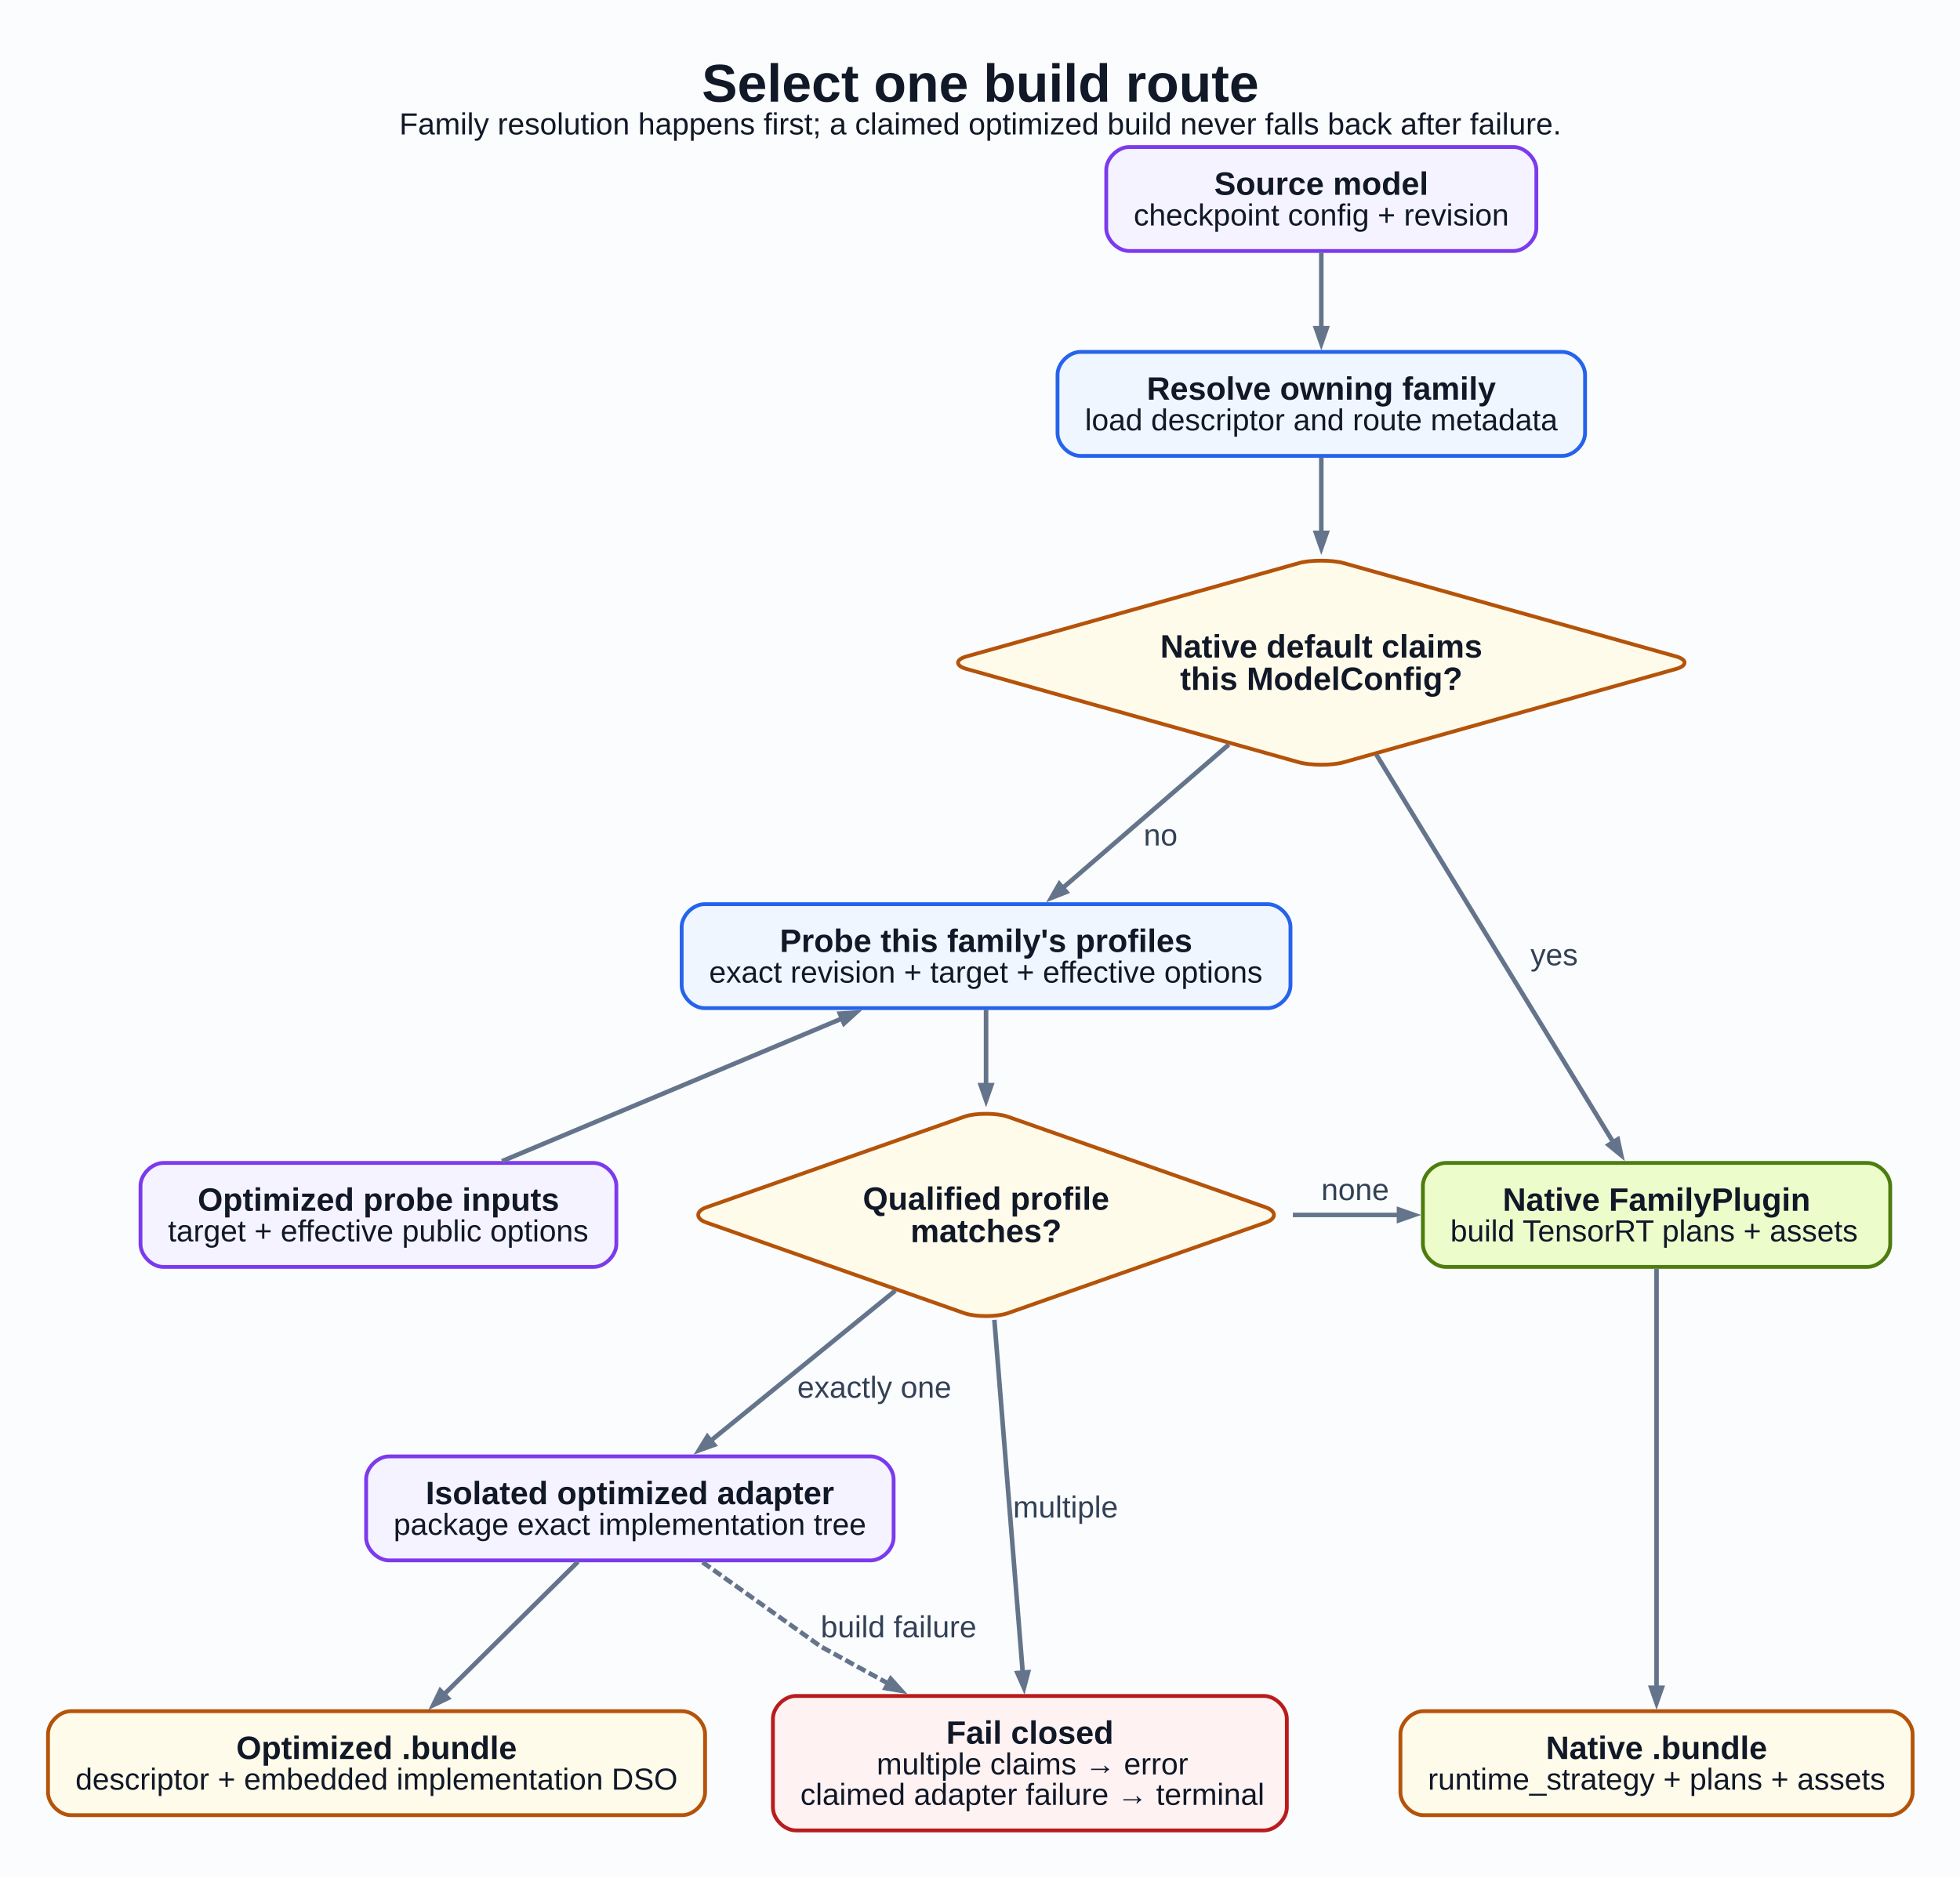
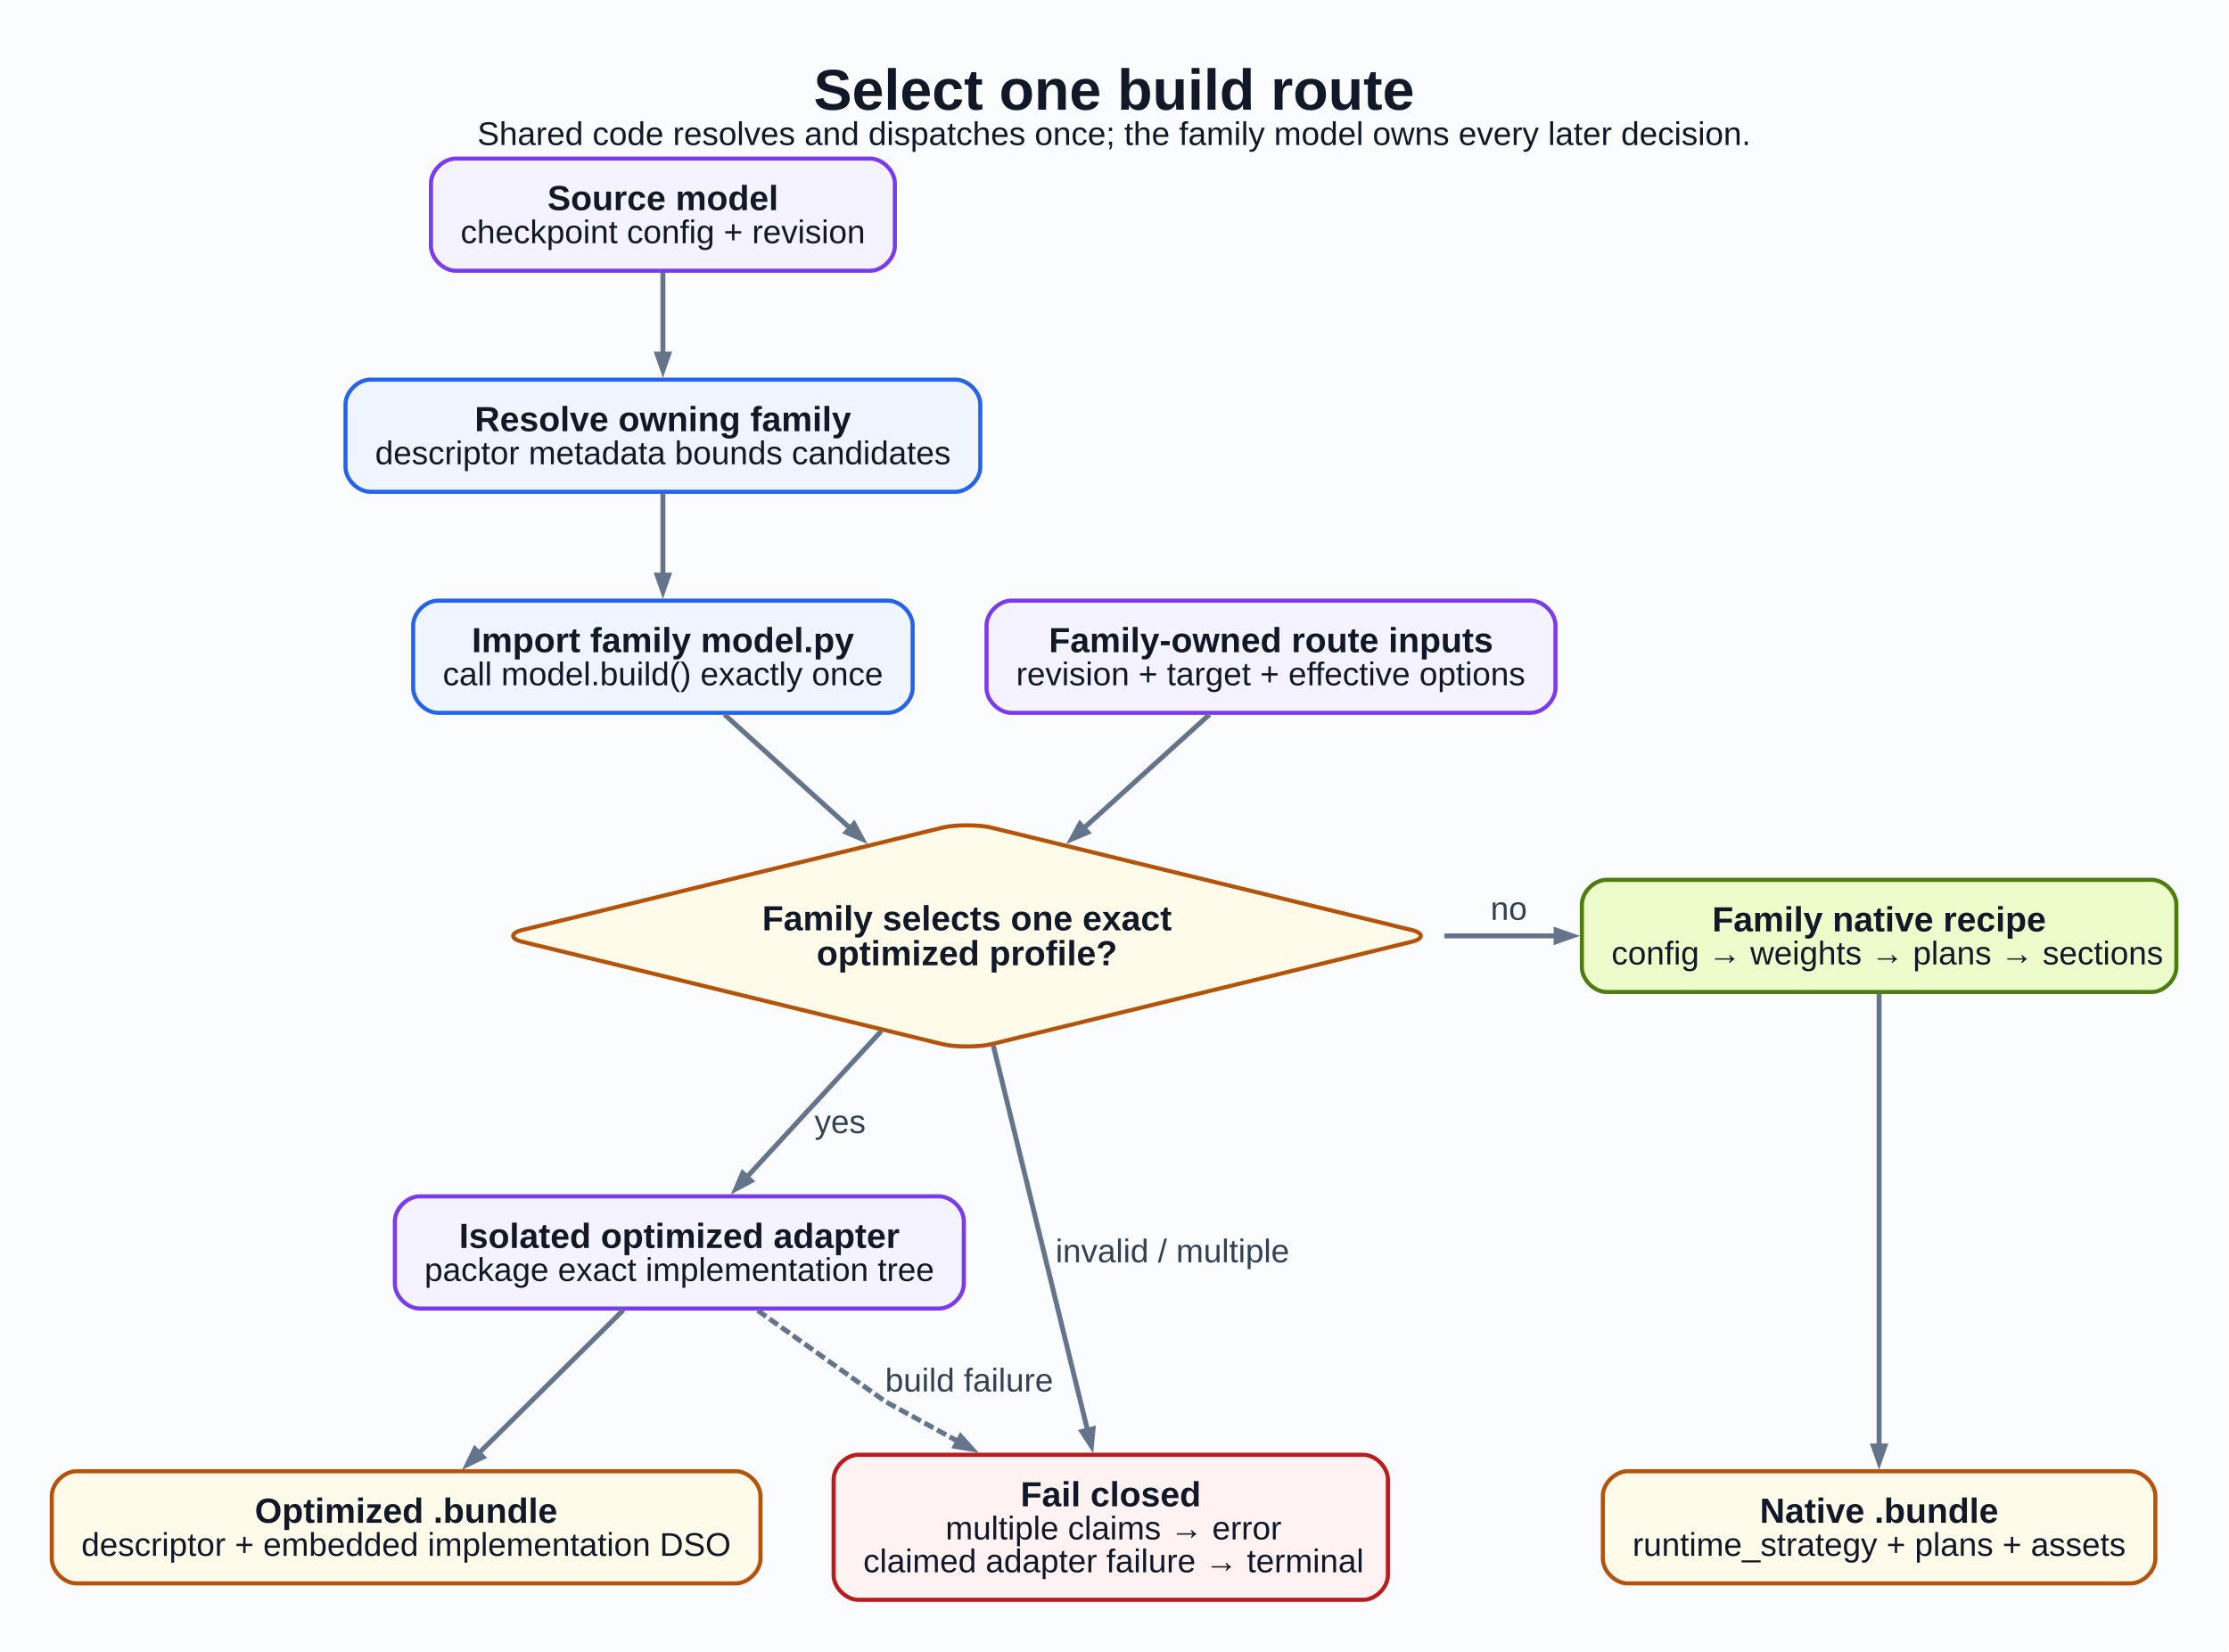
- <svg xmlns="http://www.w3.org/2000/svg" width="1029" height="986" role="img" aria-labelledby="architecture-build-route-selection-svg-title architecture-build-route-selection-svg-description" preserveAspectRatio="xMidYMid meet" viewBox="0.00 0.00 1029.00 986.00">
-   <g id="graph0" class="graph" transform="scale(1 1) rotate(0) translate(25.2 961.2)">
-     <polygon fill="#fbfcfe" stroke="none" points="-25.2,25.2 -25.2,-961.2 1004.14,-961.2 1004.14,25.2 -25.2,25.2" />
-     <text xml:space="preserve" text-anchor="start" x="343.23" y="-907.8" font-family="Arial" font-weight="bold" font-size="28.00" fill="#111827">Select one build route</text>
-     <text xml:space="preserve" text-anchor="start" x="184.44" y="-890.6" font-family="Arial" font-size="16.00" fill="#111827">Family resolution happens first; a claimed optimized build never falls back after failure.</text>
+ <svg xmlns="http://www.w3.org/2000/svg" width="1085" height="804" role="img" aria-labelledby="architecture-build-route-selection-svg-title architecture-build-route-selection-svg-description" preserveAspectRatio="xMidYMid meet" viewBox="0.00 0.00 1085.00 804.00">
+   <g id="graph0" class="graph" transform="scale(1 1) rotate(0) translate(25.2 778.8)">
+     <polygon fill="#fbfcfe" stroke="none" points="-25.2,25.2 -25.2,-778.8 1059.37,-778.8 1059.37,25.2 -25.2,25.2" />
+     <text xml:space="preserve" text-anchor="start" x="370.84" y="-725.4" font-family="Arial" font-weight="bold" font-size="28.00" fill="#111827">Select one build route</text>
+     <text xml:space="preserve" text-anchor="start" x="207.14" y="-708.2" font-family="Arial" font-size="16.00" fill="#111827">Shared code resolves and dispatches once; the family model owns every later decision.</text>
    <g id="node1" class="node">
-       <path fill="#f5f3ff" stroke="#7c3aed" stroke-width="2" d="M769.38,-884C769.38,-884 567.58,-884 567.58,-884 561.58,-884 555.58,-878 555.58,-872 555.58,-872 555.58,-841.4 555.58,-841.4 555.58,-835.4 561.58,-829.4 567.58,-829.4 567.58,-829.4 769.38,-829.4 769.38,-829.4 775.38,-829.4 781.38,-835.4 781.38,-841.4 781.38,-841.4 781.38,-872 781.38,-872 781.38,-878 775.38,-884 769.38,-884" />
-       <text xml:space="preserve" text-anchor="start" x="612.27" y="-858.9" font-family="Arial" font-weight="bold" font-size="17.00" fill="#111827">Source model</text>
-       <text xml:space="preserve" text-anchor="start" x="569.98" y="-842.8" font-family="Arial" font-size="16.00" fill="#111827">checkpoint config + revision</text>
+       <path fill="#f5f3ff" stroke="#7c3aed" stroke-width="2" d="M398.38,-701.6C398.38,-701.6 196.58,-701.6 196.58,-701.6 190.58,-701.6 184.58,-695.6 184.58,-689.6 184.58,-689.6 184.58,-659 184.58,-659 184.58,-653 190.58,-647 196.58,-647 196.58,-647 398.38,-647 398.38,-647 404.38,-647 410.38,-653 410.38,-659 410.38,-659 410.38,-689.6 410.38,-689.6 410.38,-695.6 404.38,-701.6 398.38,-701.6" />
+       <text xml:space="preserve" text-anchor="start" x="241.27" y="-676.5" font-family="Arial" font-weight="bold" font-size="17.00" fill="#111827">Source model</text>
+       <text xml:space="preserve" text-anchor="start" x="198.98" y="-660.4" font-family="Arial" font-size="16.00" fill="#111827">checkpoint config + revision</text>
    </g>
    <g id="node2" class="node">
-       <path fill="#eff6ff" stroke="#2563eb" stroke-width="2" d="M794.96,-776.4C794.96,-776.4 542,-776.4 542,-776.4 536,-776.4 530,-770.4 530,-764.4 530,-764.4 530,-733.8 530,-733.8 530,-727.8 536,-721.8 542,-721.8 542,-721.8 794.96,-721.8 794.96,-721.8 800.96,-721.8 806.96,-727.8 806.96,-733.8 806.96,-733.8 806.96,-764.4 806.96,-764.4 806.96,-770.4 800.96,-776.4 794.96,-776.4" />
-       <text xml:space="preserve" text-anchor="start" x="576.85" y="-751.3" font-family="Arial" font-weight="bold" font-size="17.00" fill="#111827">Resolve owning family</text>
-       <text xml:space="preserve" text-anchor="start" x="544.4" y="-735.2" font-family="Arial" font-size="16.00" fill="#111827">load descriptor and route metadata</text>
+       <path fill="#eff6ff" stroke="#2563eb" stroke-width="2" d="M439.97,-594C439.97,-594 154.99,-594 154.99,-594 148.99,-594 142.99,-588 142.99,-582 142.99,-582 142.99,-551.4 142.99,-551.4 142.99,-545.4 148.99,-539.4 154.99,-539.4 154.99,-539.4 439.97,-539.4 439.97,-539.4 445.97,-539.4 451.97,-545.4 451.97,-551.4 451.97,-551.4 451.97,-582 451.97,-582 451.97,-588 445.97,-594 439.97,-594" />
+       <text xml:space="preserve" text-anchor="start" x="205.85" y="-568.9" font-family="Arial" font-weight="bold" font-size="17.00" fill="#111827">Resolve owning family</text>
+       <text xml:space="preserve" text-anchor="start" x="157.39" y="-552.8" font-family="Arial" font-size="16.00" fill="#111827">descriptor metadata bounds candidates</text>
    </g>
    <g id="edge1" class="edge">
-       <path fill="none" stroke="#64748b" stroke-width="2.4" d="M668.48,-828.51C668.48,-816.31 668.48,-801.71 668.48,-788.44" />
-       <polygon fill="#64748b" stroke="#64748b" stroke-width="2.4" points="671.28,-788.83 668.48,-780.83 665.68,-788.83 671.28,-788.83" />
+       <path fill="none" stroke="#64748b" stroke-width="2.4" d="M297.48,-646.11C297.48,-633.91 297.48,-619.31 297.48,-606.04" />
+       <polygon fill="#64748b" stroke="#64748b" stroke-width="2.4" points="300.28,-606.43 297.48,-598.43 294.68,-606.43 300.28,-606.43" />
    </g>
    <g id="node3" class="node">
-       <path fill="#fffbeb" stroke="#b45309" stroke-width="2" d="M656.93,-665.55C656.93,-665.55 482.11,-616.45 482.11,-616.45 476.34,-614.82 476.34,-611.58 482.11,-609.95 482.11,-609.95 656.93,-560.85 656.93,-560.85 662.71,-559.22 674.26,-559.22 680.03,-560.85 680.03,-560.85 854.85,-609.95 854.85,-609.95 860.63,-611.58 860.63,-614.82 854.85,-616.45 854.85,-616.45 680.03,-665.55 680.03,-665.55 674.26,-667.18 662.71,-667.18 656.93,-665.55" />
-       <text xml:space="preserve" text-anchor="start" x="583.92" y="-615.9" font-family="Arial" font-weight="bold" font-size="17.00" fill="#111827">Native default claims</text>
-       <text xml:space="preserve" text-anchor="start" x="594.36" y="-598.9" font-family="Arial" font-weight="bold" font-size="17.00" fill="#111827">this ModelConfig?</text>
+       <path fill="#eff6ff" stroke="#2563eb" stroke-width="2" d="M407.04,-486.4C407.04,-486.4 187.92,-486.4 187.92,-486.4 181.92,-486.4 175.92,-480.4 175.92,-474.4 175.92,-474.4 175.92,-443.8 175.92,-443.8 175.92,-437.8 181.92,-431.8 187.92,-431.8 187.92,-431.8 407.04,-431.8 407.04,-431.8 413.04,-431.8 419.04,-437.8 419.04,-443.8 419.04,-443.8 419.04,-474.4 419.04,-474.4 419.04,-480.4 413.04,-486.4 407.04,-486.4" />
+       <text xml:space="preserve" text-anchor="start" x="204.44" y="-461.3" font-family="Arial" font-weight="bold" font-size="17.00" fill="#111827">Import family model.py</text>
+       <text xml:space="preserve" text-anchor="start" x="190.32" y="-445.2" font-family="Arial" font-size="16.00" fill="#111827">call model.build() exactly once</text>
    </g>
    <g id="edge2" class="edge">
-       <path fill="none" stroke="#64748b" stroke-width="2.4" d="M668.48,-721C668.48,-709.37 668.48,-695.2 668.48,-681.04" />
-       <polygon fill="#64748b" stroke="#64748b" stroke-width="2.4" points="671.28,-681.37 668.48,-673.37 665.68,-681.37 671.28,-681.37" />
+       <path fill="none" stroke="#64748b" stroke-width="2.4" d="M297.48,-538.51C297.48,-526.31 297.48,-511.71 297.48,-498.44" />
+       <polygon fill="#64748b" stroke="#64748b" stroke-width="2.4" points="300.28,-498.83 297.48,-490.83 294.68,-498.83 300.28,-498.83" />
    </g>
    <g id="node5" class="node">
-       <path fill="#eff6ff" stroke="#2563eb" stroke-width="2" d="M640.3,-486.4C640.3,-486.4 344.67,-486.4 344.67,-486.4 338.67,-486.4 332.67,-480.4 332.67,-474.4 332.67,-474.4 332.67,-443.8 332.67,-443.8 332.67,-437.8 338.67,-431.8 344.67,-431.8 344.67,-431.8 640.3,-431.8 640.3,-431.8 646.3,-431.8 652.3,-437.8 652.3,-443.8 652.3,-443.8 652.3,-474.4 652.3,-474.4 652.3,-480.4 646.3,-486.4 640.3,-486.4" />
-       <text xml:space="preserve" text-anchor="start" x="384.18" y="-461.3" font-family="Arial" font-weight="bold" font-size="17.00" fill="#111827">Probe this family's profiles</text>
-       <text xml:space="preserve" text-anchor="start" x="347.07" y="-445.2" font-family="Arial" font-size="16.00" fill="#111827">exact revision + target + effective options</text>
+       <path fill="#fffbeb" stroke="#b45309" stroke-width="2" d="M433.82,-375.96C433.82,-375.96 228.96,-326.04 228.96,-326.04 223.13,-324.62 223.13,-321.78 228.96,-320.36 228.96,-320.36 433.82,-270.44 433.82,-270.44 439.65,-269.02 451.31,-269.02 457.14,-270.44 457.14,-270.44 662.01,-320.36 662.01,-320.36 667.84,-321.78 667.84,-324.62 662.01,-326.04 662.01,-326.04 457.14,-375.96 457.14,-375.96 451.31,-377.38 439.65,-377.38 433.82,-375.96" />
+       <text xml:space="preserve" text-anchor="start" x="345.79" y="-325.9" font-family="Arial" font-weight="bold" font-size="17.00" fill="#111827">Family selects one exact</text>
+       <text xml:space="preserve" text-anchor="start" x="372.29" y="-308.9" font-family="Arial" font-weight="bold" font-size="17.00" fill="#111827">optimized profile?</text>
+     </g>
+     <g id="edge3" class="edge">
+       <path fill="none" stroke="#64748b" stroke-width="2.4" d="M327.43,-431C345.03,-415.09 367.84,-394.44 388.72,-375.55" />
+       <polygon fill="#64748b" stroke="#64748b" stroke-width="2.4" points="390.48,-377.74 394.53,-370.3 386.72,-373.59 390.48,-377.74" />
+     </g>
+     <g id="node4" class="node">
+       <path fill="#f5f3ff" stroke="#7c3aed" stroke-width="2" d="M719.95,-486.4C719.95,-486.4 467.01,-486.4 467.01,-486.4 461.01,-486.4 455.01,-480.4 455.01,-474.4 455.01,-474.4 455.01,-443.8 455.01,-443.8 455.01,-437.8 461.01,-431.8 467.01,-431.8 467.01,-431.8 719.95,-431.8 719.95,-431.8 725.95,-431.8 731.95,-437.8 731.95,-443.8 731.95,-443.8 731.95,-474.4 731.95,-474.4 731.95,-480.4 725.95,-486.4 719.95,-486.4" />
+       <text xml:space="preserve" text-anchor="start" x="485.34" y="-461.3" font-family="Arial" font-weight="bold" font-size="17.00" fill="#111827">Family-owned route inputs</text>
+       <text xml:space="preserve" text-anchor="start" x="469.41" y="-445.2" font-family="Arial" font-size="16.00" fill="#111827">revision + target + effective options</text>
    </g>
    <g id="edge4" class="edge">
-       <path fill="none" stroke="#64748b" stroke-width="2.4" d="M619.92,-570.24C592.41,-546.46 558.41,-517.07 532.44,-494.64" />
-       <polygon fill="#64748b" stroke="#64748b" stroke-width="2.4" points="534.6,-492.8 526.72,-489.69 530.94,-497.04 534.6,-492.8" />
-       <text xml:space="preserve" text-anchor="middle" x="584.1" y="-517.2" font-family="Arial" font-size="16.00" fill="#334155">no</text>
+       <path fill="none" stroke="#64748b" stroke-width="2.4" d="M563.53,-431C545.94,-415.09 523.12,-394.44 502.24,-375.55" />
+       <polygon fill="#64748b" stroke="#64748b" stroke-width="2.4" points="504.25,-373.59 496.43,-370.3 500.49,-377.74 504.25,-373.59" />
+     </g>
+     <g id="node6" class="node">
+       <path fill="#ecfccb" stroke="#4d7c0f" stroke-width="2" d="M1022.17,-350.5C1022.17,-350.5 756.8,-350.5 756.8,-350.5 750.8,-350.5 744.8,-344.5 744.8,-338.5 744.8,-338.5 744.8,-307.9 744.8,-307.9 744.8,-301.9 750.8,-295.9 756.8,-295.9 756.8,-295.9 1022.17,-295.9 1022.17,-295.9 1028.17,-295.9 1034.17,-301.9 1034.17,-307.9 1034.17,-307.9 1034.17,-338.5 1034.17,-338.5 1034.17,-344.5 1028.17,-350.5 1022.17,-350.5" />
+       <text xml:space="preserve" text-anchor="start" x="808.22" y="-325.4" font-family="Arial" font-weight="bold" font-size="17.00" fill="#111827">Family native recipe</text>
+       <text xml:space="preserve" text-anchor="start" x="759.2" y="-309.3" font-family="Arial" font-size="16.00" fill="#111827">config → weights → plans → sections</text>
+     </g>
+     <g id="edge6" class="edge">
+       <path fill="none" stroke="#64748b" stroke-width="2.4" d="M677.88,-323.2C696.3,-323.2 714.62,-323.2 732.34,-323.2" />
+       <polygon fill="#64748b" stroke="#64748b" stroke-width="2.4" points="732.26,-326 740.26,-323.2 732.26,-320.4 732.26,-326" />
+       <text xml:space="preserve" text-anchor="middle" x="709.23" y="-331" font-family="Arial" font-size="16.00" fill="#334155">no</text>
    </g>
    <g id="node7" class="node">
-       <path fill="#ecfccb" stroke="#4d7c0f" stroke-width="2" d="M955.16,-350.5C955.16,-350.5 733.81,-350.5 733.81,-350.5 727.81,-350.5 721.81,-344.5 721.81,-338.5 721.81,-338.5 721.81,-307.9 721.81,-307.9 721.81,-301.9 727.81,-295.9 733.81,-295.9 733.81,-295.9 955.16,-295.9 955.16,-295.9 961.16,-295.9 967.16,-301.9 967.16,-307.9 967.16,-307.9 967.16,-338.5 967.16,-338.5 967.16,-344.5 961.16,-350.5 955.16,-350.5" />
-       <text xml:space="preserve" text-anchor="start" x="763.71" y="-325.4" font-family="Arial" font-weight="bold" font-size="17.00" fill="#111827">Native FamilyPlugin</text>
-       <text xml:space="preserve" text-anchor="start" x="736.21" y="-309.3" font-family="Arial" font-size="16.00" fill="#111827">build TensorRT plans + assets</text>
-     </g>
-     <g id="edge3" class="edge">
-       <path fill="none" stroke="#64748b" stroke-width="2.4" d="M697.35,-564.97C732.18,-507.97 790.02,-413.32 821.82,-361.29" />
-       <polygon fill="#64748b" stroke="#64748b" stroke-width="2.4" points="824.14,-362.86 825.92,-354.58 819.36,-359.94 824.14,-362.86" />
-       <text xml:space="preserve" text-anchor="middle" x="790.73" y="-454.3" font-family="Arial" font-size="16.00" fill="#334155">yes</text>
-     </g>
-     <g id="node4" class="node">
-       <path fill="#f5f3ff" stroke="#7c3aed" stroke-width="2" d="M286.39,-350.5C286.39,-350.5 60.57,-350.5 60.57,-350.5 54.57,-350.5 48.57,-344.5 48.57,-338.5 48.57,-338.5 48.57,-307.9 48.57,-307.9 48.57,-301.9 54.57,-295.9 60.57,-295.9 60.57,-295.9 286.39,-295.9 286.39,-295.9 292.39,-295.9 298.39,-301.9 298.39,-307.9 298.39,-307.9 298.39,-338.5 298.39,-338.5 298.39,-344.5 292.39,-350.5 286.39,-350.5" />
-       <text xml:space="preserve" text-anchor="start" x="78.57" y="-325.4" font-family="Arial" font-weight="bold" font-size="17.00" fill="#111827">Optimized probe inputs</text>
-       <text xml:space="preserve" text-anchor="start" x="62.97" y="-309.3" font-family="Arial" font-size="16.00" fill="#111827">target + effective public options</text>
-     </g>
-     <g id="edge5" class="edge">
-       <path fill="none" stroke="#64748b" stroke-width="2.4" d="M238.33,-351.42C290.05,-373.13 362.58,-403.57 416.93,-426.39" />
-       <polygon fill="#64748b" stroke="#64748b" stroke-width="2.4" points="415.73,-428.92 424.19,-429.44 417.9,-423.76 415.73,-428.92" />
-     </g>
-     <g id="node6" class="node">
-       <path fill="#fffbeb" stroke="#b45309" stroke-width="2" d="M481.16,-374.82C481.16,-374.82 345.6,-327.18 345.6,-327.18 339.94,-325.19 339.94,-321.21 345.6,-319.22 345.6,-319.22 481.16,-271.58 481.16,-271.58 486.82,-269.59 498.14,-269.59 503.8,-271.58 503.8,-271.58 639.36,-319.22 639.36,-319.22 645.02,-321.21 645.02,-325.19 639.36,-327.18 639.36,-327.18 503.8,-374.82 503.8,-374.82 498.14,-376.81 486.82,-376.81 481.16,-374.82" />
-       <text xml:space="preserve" text-anchor="start" x="427.78" y="-325.9" font-family="Arial" font-weight="bold" font-size="17.00" fill="#111827">Qualified profile</text>
-       <text xml:space="preserve" text-anchor="start" x="452.8" y="-308.9" font-family="Arial" font-weight="bold" font-size="17.00" fill="#111827">matches?</text>
-     </g>
-     <g id="edge6" class="edge">
-       <path fill="none" stroke="#64748b" stroke-width="2.4" d="M492.48,-431C492.48,-419.37 492.48,-405.2 492.48,-391.04" />
-       <polygon fill="#64748b" stroke="#64748b" stroke-width="2.4" points="495.28,-391.37 492.48,-383.37 489.68,-391.37 495.28,-391.37" />
-     </g>
-     <g id="edge8" class="edge">
-       <path fill="none" stroke="#64748b" stroke-width="2.4" d="M653.54,-323.2C672.2,-323.2 691.07,-323.2 709.33,-323.2" />
-       <polygon fill="#64748b" stroke="#64748b" stroke-width="2.4" points="709.28,-326 717.28,-323.2 709.28,-320.4 709.28,-326" />
-       <text xml:space="preserve" text-anchor="middle" x="686.25" y="-331" font-family="Arial" font-size="16.00" fill="#334155">none</text>
-     </g>
-     <g id="node8" class="node">
      <path fill="#f5f3ff" stroke="#7c3aed" stroke-width="2" d="M431.95,-196.4C431.95,-196.4 179.01,-196.4 179.01,-196.4 173.01,-196.4 167.01,-190.4 167.01,-184.4 167.01,-184.4 167.01,-153.8 167.01,-153.8 167.01,-147.8 173.01,-141.8 179.01,-141.8 179.01,-141.8 431.95,-141.8 431.95,-141.8 437.95,-141.8 443.95,-147.8 443.95,-153.8 443.95,-153.8 443.95,-184.4 443.95,-184.4 443.95,-190.4 437.95,-196.4 431.95,-196.4" />
      <text xml:space="preserve" text-anchor="start" x="198.27" y="-171.3" font-family="Arial" font-weight="bold" font-size="17.00" fill="#111827">Isolated optimized adapter</text>
      <text xml:space="preserve" text-anchor="start" x="181.41" y="-155.2" font-family="Arial" font-size="16.00" fill="#111827">package exact implementation tree</text>
    </g>
-     <g id="edge7" class="edge">
-       <path fill="none" stroke="#64748b" stroke-width="2.4" d="M444.81,-283.43C414.93,-259.12 376.76,-228.07 347.93,-204.62" />
-       <polygon fill="#64748b" stroke="#64748b" stroke-width="2.4" points="349.71,-202.46 341.73,-199.59 346.17,-206.81 349.71,-202.46" />
-       <text xml:space="preserve" text-anchor="middle" x="433.84" y="-227.2" font-family="Arial" font-size="16.00" fill="#334155">exactly one</text>
+     <g id="edge5" class="edge">
+       <path fill="none" stroke="#64748b" stroke-width="2.4" d="M403.86,-276.98C382.89,-254.2 357.83,-226.97 338.25,-205.7" />
+       <polygon fill="#64748b" stroke="#64748b" stroke-width="2.4" points="340.43,-203.94 332.96,-199.95 336.31,-207.73 340.43,-203.94" />
+       <text xml:space="preserve" text-anchor="middle" x="383.73" y="-227.2" font-family="Arial" font-size="16.00" fill="#334155">yes</text>
    </g>
-     <g id="node11" class="node">
+     <g id="node10" class="node">
      <path fill="#fef2f2" stroke="#b91c1c" stroke-width="2" d="M638.38,-70.6C638.38,-70.6 392.58,-70.6 392.58,-70.6 386.58,-70.6 380.58,-64.6 380.58,-58.6 380.58,-58.6 380.58,-12 380.58,-12 380.58,-6 386.58,0 392.58,0 392.58,0 638.38,0 638.38,0 644.38,0 650.38,-6 650.38,-12 650.38,-12 650.38,-58.6 650.38,-58.6 650.38,-64.6 644.38,-70.6 638.38,-70.6" />
      <text xml:space="preserve" text-anchor="start" x="471.55" y="-45.5" font-family="Arial" font-weight="bold" font-size="17.00" fill="#111827">Fail closed</text>
      <text xml:space="preserve" text-anchor="start" x="435.02" y="-29.4" font-family="Arial" font-size="16.00" fill="#111827">multiple claims → error</text>
      <text xml:space="preserve" text-anchor="start" x="394.98" y="-13.4" font-family="Arial" font-size="16.00" fill="#111827">claimed adapter failure → terminal</text>
    </g>
-     <g id="edge9" class="edge">
-       <path fill="none" stroke="#64748b" stroke-width="2.4" d="M496.84,-268.09C501.14,-214.58 507.66,-133.57 511.74,-82.86" />
-       <polygon fill="#64748b" stroke="#64748b" stroke-width="2.4" points="514.53,-83.1 512.38,-74.9 508.94,-82.65 514.53,-83.1" />
-       <text xml:space="preserve" text-anchor="middle" x="534.21" y="-164.3" font-family="Arial" font-size="16.00" fill="#334155">multiple</text>
+     <g id="edge7" class="edge">
+       <path fill="none" stroke="#64748b" stroke-width="2.4" d="M458.32,-269.76C471.46,-216.11 491.67,-133.56 504.21,-82.35" />
+       <polygon fill="#64748b" stroke="#64748b" stroke-width="2.4" points="506.87,-83.26 506.05,-74.82 501.43,-81.93 506.87,-83.26" />
+       <text xml:space="preserve" text-anchor="middle" x="545.5" y="-164.3" font-family="Arial" font-size="16.00" fill="#334155">invalid / multiple</text>
+     </g>
+     <g id="node8" class="node">
+       <path fill="#fffbeb" stroke="#b45309" stroke-width="2" d="M1011.94,-62.6C1011.94,-62.6 767.02,-62.6 767.02,-62.6 761.02,-62.6 755.02,-56.6 755.02,-50.6 755.02,-50.6 755.02,-20 755.02,-20 755.02,-14 761.02,-8 767.02,-8 767.02,-8 1011.94,-8 1011.94,-8 1017.94,-8 1023.94,-14 1023.94,-20 1023.94,-20 1023.94,-50.6 1023.94,-50.6 1023.94,-56.6 1017.94,-62.6 1011.94,-62.6" />
+       <text xml:space="preserve" text-anchor="start" x="831.39" y="-37.5" font-family="Arial" font-weight="bold" font-size="17.00" fill="#111827">Native .bundle</text>
+       <text xml:space="preserve" text-anchor="start" x="769.42" y="-21.4" font-family="Arial" font-size="16.00" fill="#111827">runtime_strategy + plans + assets</text>
+     </g>
+     <g id="edge8" class="edge">
+       <path fill="none" stroke="#64748b" stroke-width="2.4" d="M889.48,-295.05C889.48,-243.93 889.48,-133.29 889.48,-74.62" />
+       <polygon fill="#64748b" stroke="#64748b" stroke-width="2.4" points="892.28,-74.91 889.48,-66.91 886.68,-74.91 892.28,-74.91" />
    </g>
    <g id="node9" class="node">
-       <path fill="#fffbeb" stroke="#b45309" stroke-width="2" d="M966.94,-62.6C966.94,-62.6 722.02,-62.6 722.02,-62.6 716.02,-62.6 710.02,-56.6 710.02,-50.6 710.02,-50.6 710.02,-20 710.02,-20 710.02,-14 716.02,-8 722.02,-8 722.02,-8 966.94,-8 966.94,-8 972.94,-8 978.94,-14 978.94,-20 978.94,-20 978.94,-50.6 978.94,-50.6 978.94,-56.6 972.94,-62.6 966.94,-62.6" />
-       <text xml:space="preserve" text-anchor="start" x="786.39" y="-37.5" font-family="Arial" font-weight="bold" font-size="17.00" fill="#111827">Native .bundle</text>
-       <text xml:space="preserve" text-anchor="start" x="724.42" y="-21.4" font-family="Arial" font-size="16.00" fill="#111827">runtime_strategy + plans + assets</text>
-     </g>
-     <g id="edge10" class="edge">
-       <path fill="none" stroke="#64748b" stroke-width="2.4" d="M844.48,-295.05C844.48,-243.93 844.48,-133.29 844.48,-74.62" />
-       <polygon fill="#64748b" stroke="#64748b" stroke-width="2.4" points="847.28,-74.91 844.48,-66.91 841.68,-74.91 847.28,-74.91" />
-     </g>
-     <g id="node10" class="node">
      <path fill="#fffbeb" stroke="#b45309" stroke-width="2" d="M332.96,-62.6C332.96,-62.6 12,-62.6 12,-62.6 6,-62.6 0,-56.6 0,-50.6 0,-50.6 0,-20 0,-20 0,-14 6,-8 12,-8 12,-8 332.96,-8 332.96,-8 338.96,-8 344.96,-14 344.96,-20 344.96,-20 344.96,-50.6 344.96,-50.6 344.96,-56.6 338.96,-62.6 332.96,-62.6" />
      <text xml:space="preserve" text-anchor="start" x="98.82" y="-37.5" font-family="Arial" font-weight="bold" font-size="17.00" fill="#111827">Optimized .bundle</text>
      <text xml:space="preserve" text-anchor="start" x="14.4" y="-21.4" font-family="Arial" font-size="16.00" fill="#111827">descriptor + embedded implementation DSO</text>
    </g>
-     <g id="edge11" class="edge">
+     <g id="edge9" class="edge">
      <path fill="none" stroke="#64748b" stroke-width="2.4" d="M278.25,-141.11C257.9,-120.94 229.9,-93.2 207.82,-71.32" />
      <polygon fill="#64748b" stroke="#64748b" stroke-width="2.4" points="209.91,-69.45 202.26,-65.81 205.97,-73.43 209.91,-69.45" />
    </g>
-     <g id="edge12" class="edge">
+     <g id="edge10" class="edge">
      <path fill="none" stroke="#64748b" stroke-width="2.4" stroke-dasharray="5,2" d="M343.64,-140.86C371.95,-120.66 405.65,-96.6 405.65,-96.6 405.65,-96.6 421.6,-87.85 441.34,-77.01" />
      <polygon fill="#64748b" stroke="#64748b" stroke-width="2.4" points="442.43,-79.6 448.09,-73.3 439.73,-74.7 442.43,-79.6" />
      <text xml:space="preserve" text-anchor="middle" x="446.57" y="-101.4" font-family="Arial" font-size="16.00" fill="#334155">build failure</text>
    </g>
  </g>
</svg>
